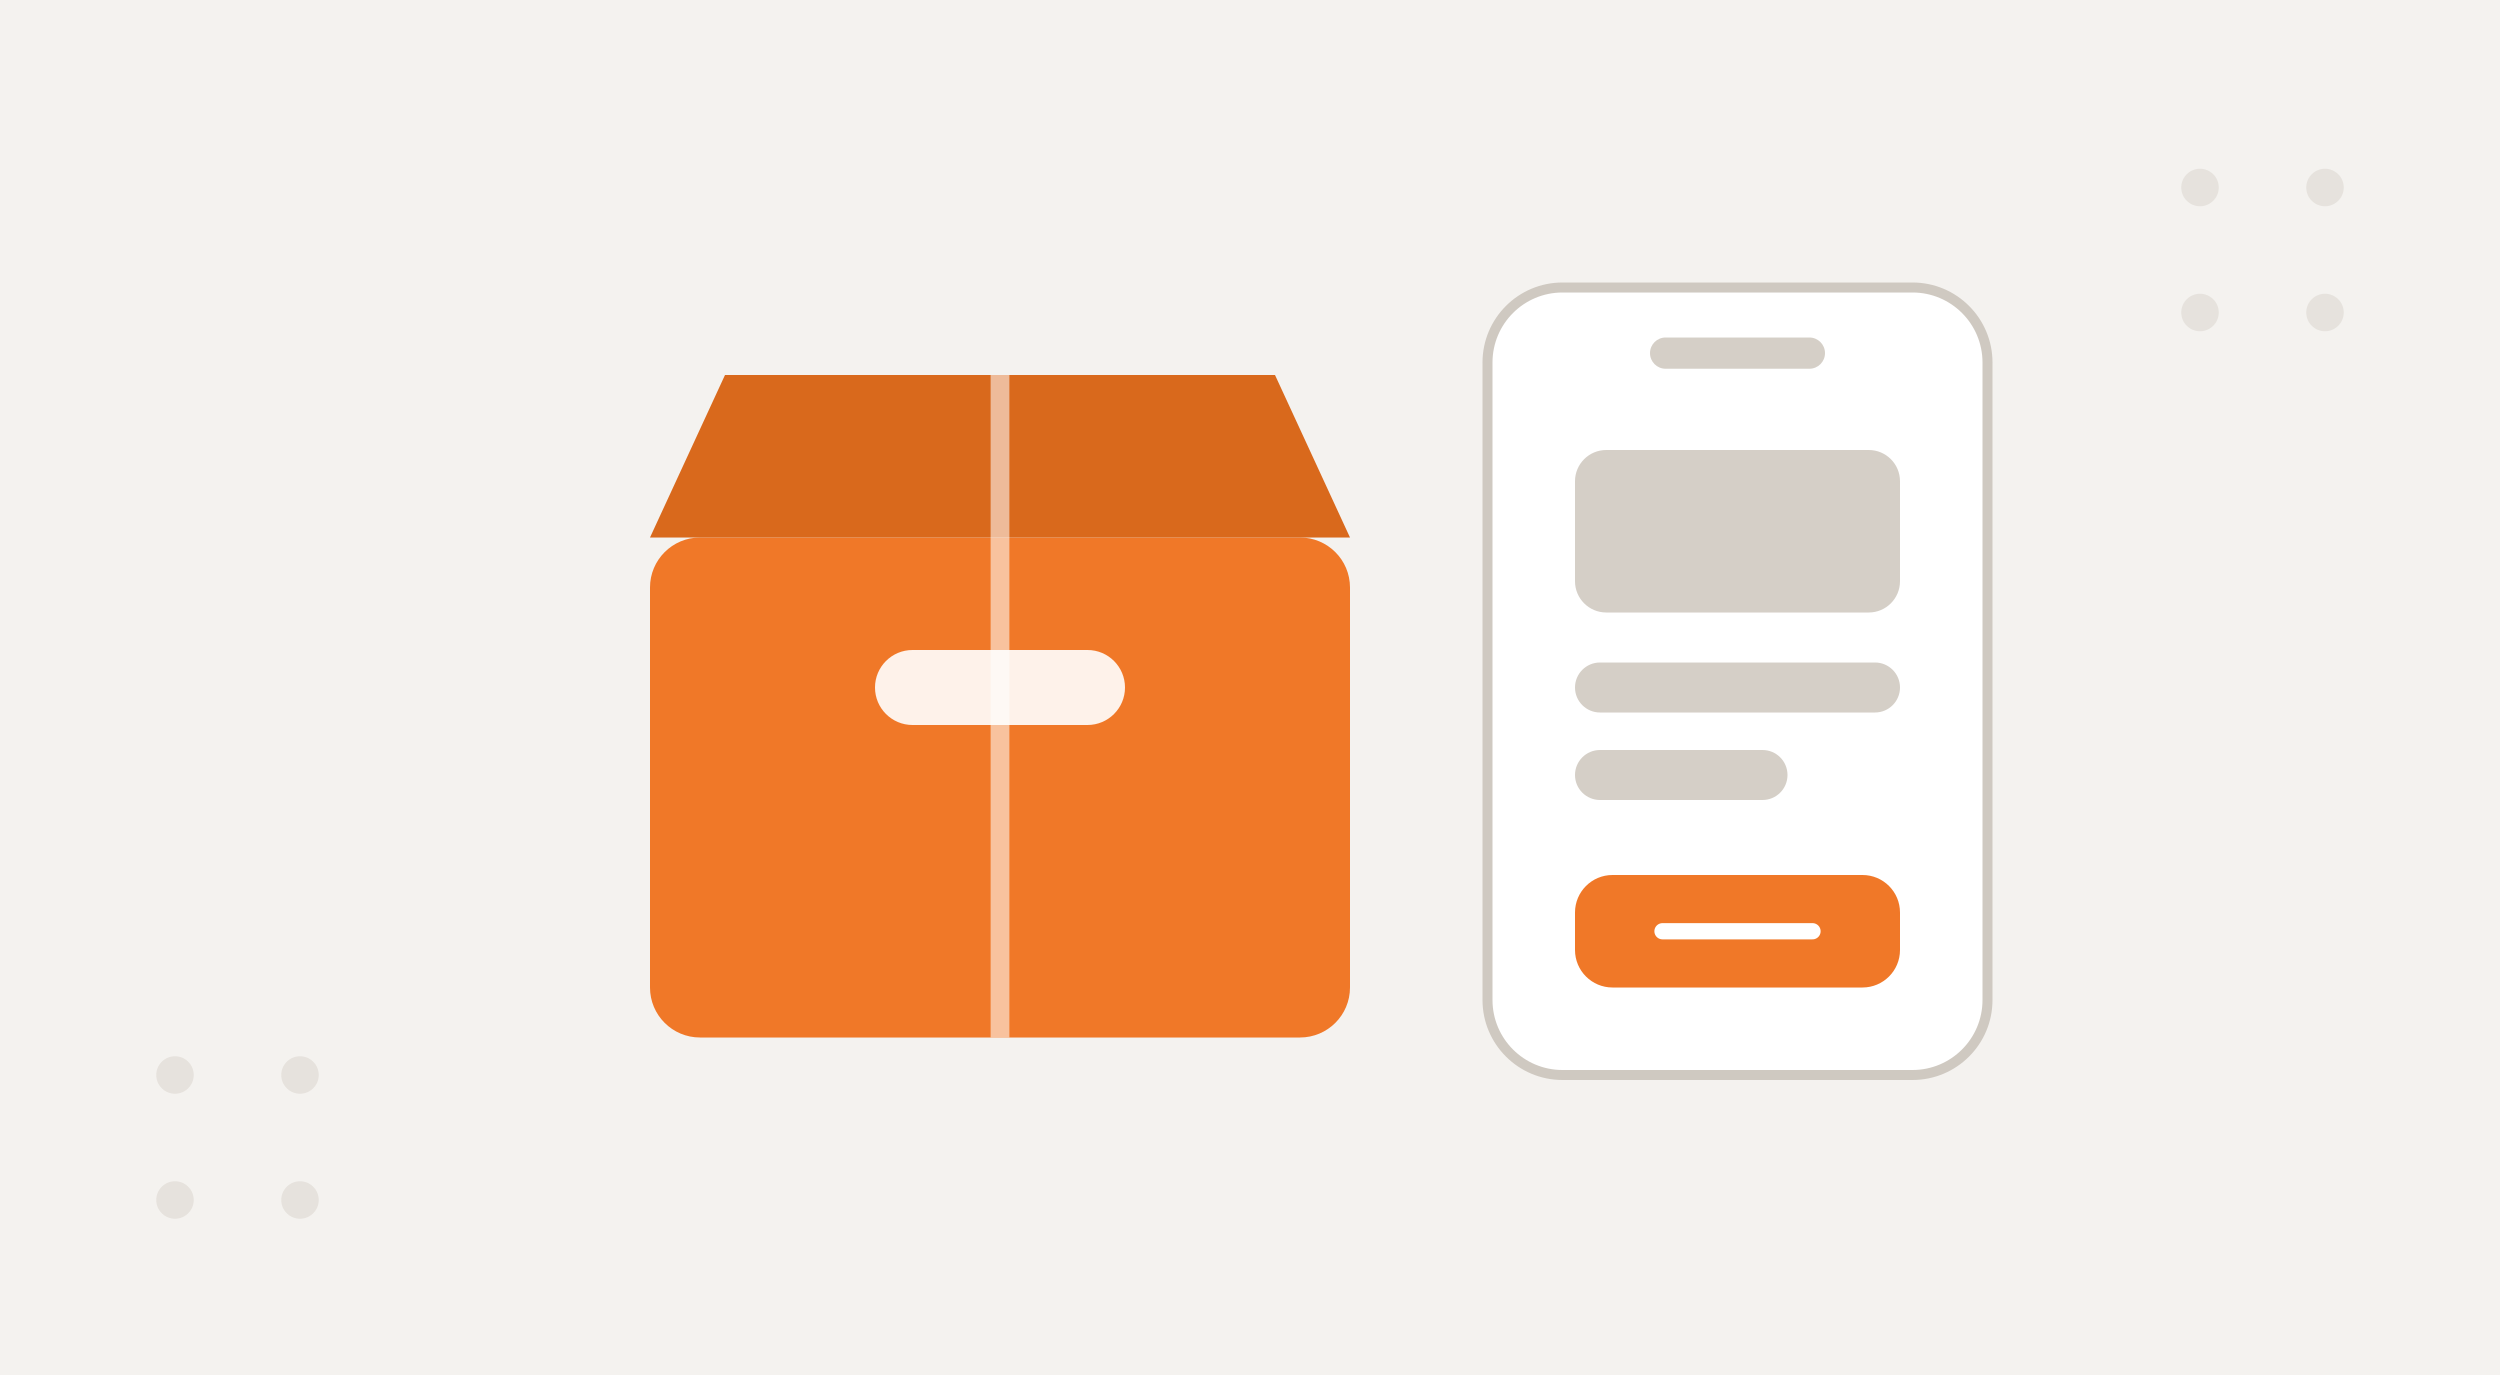
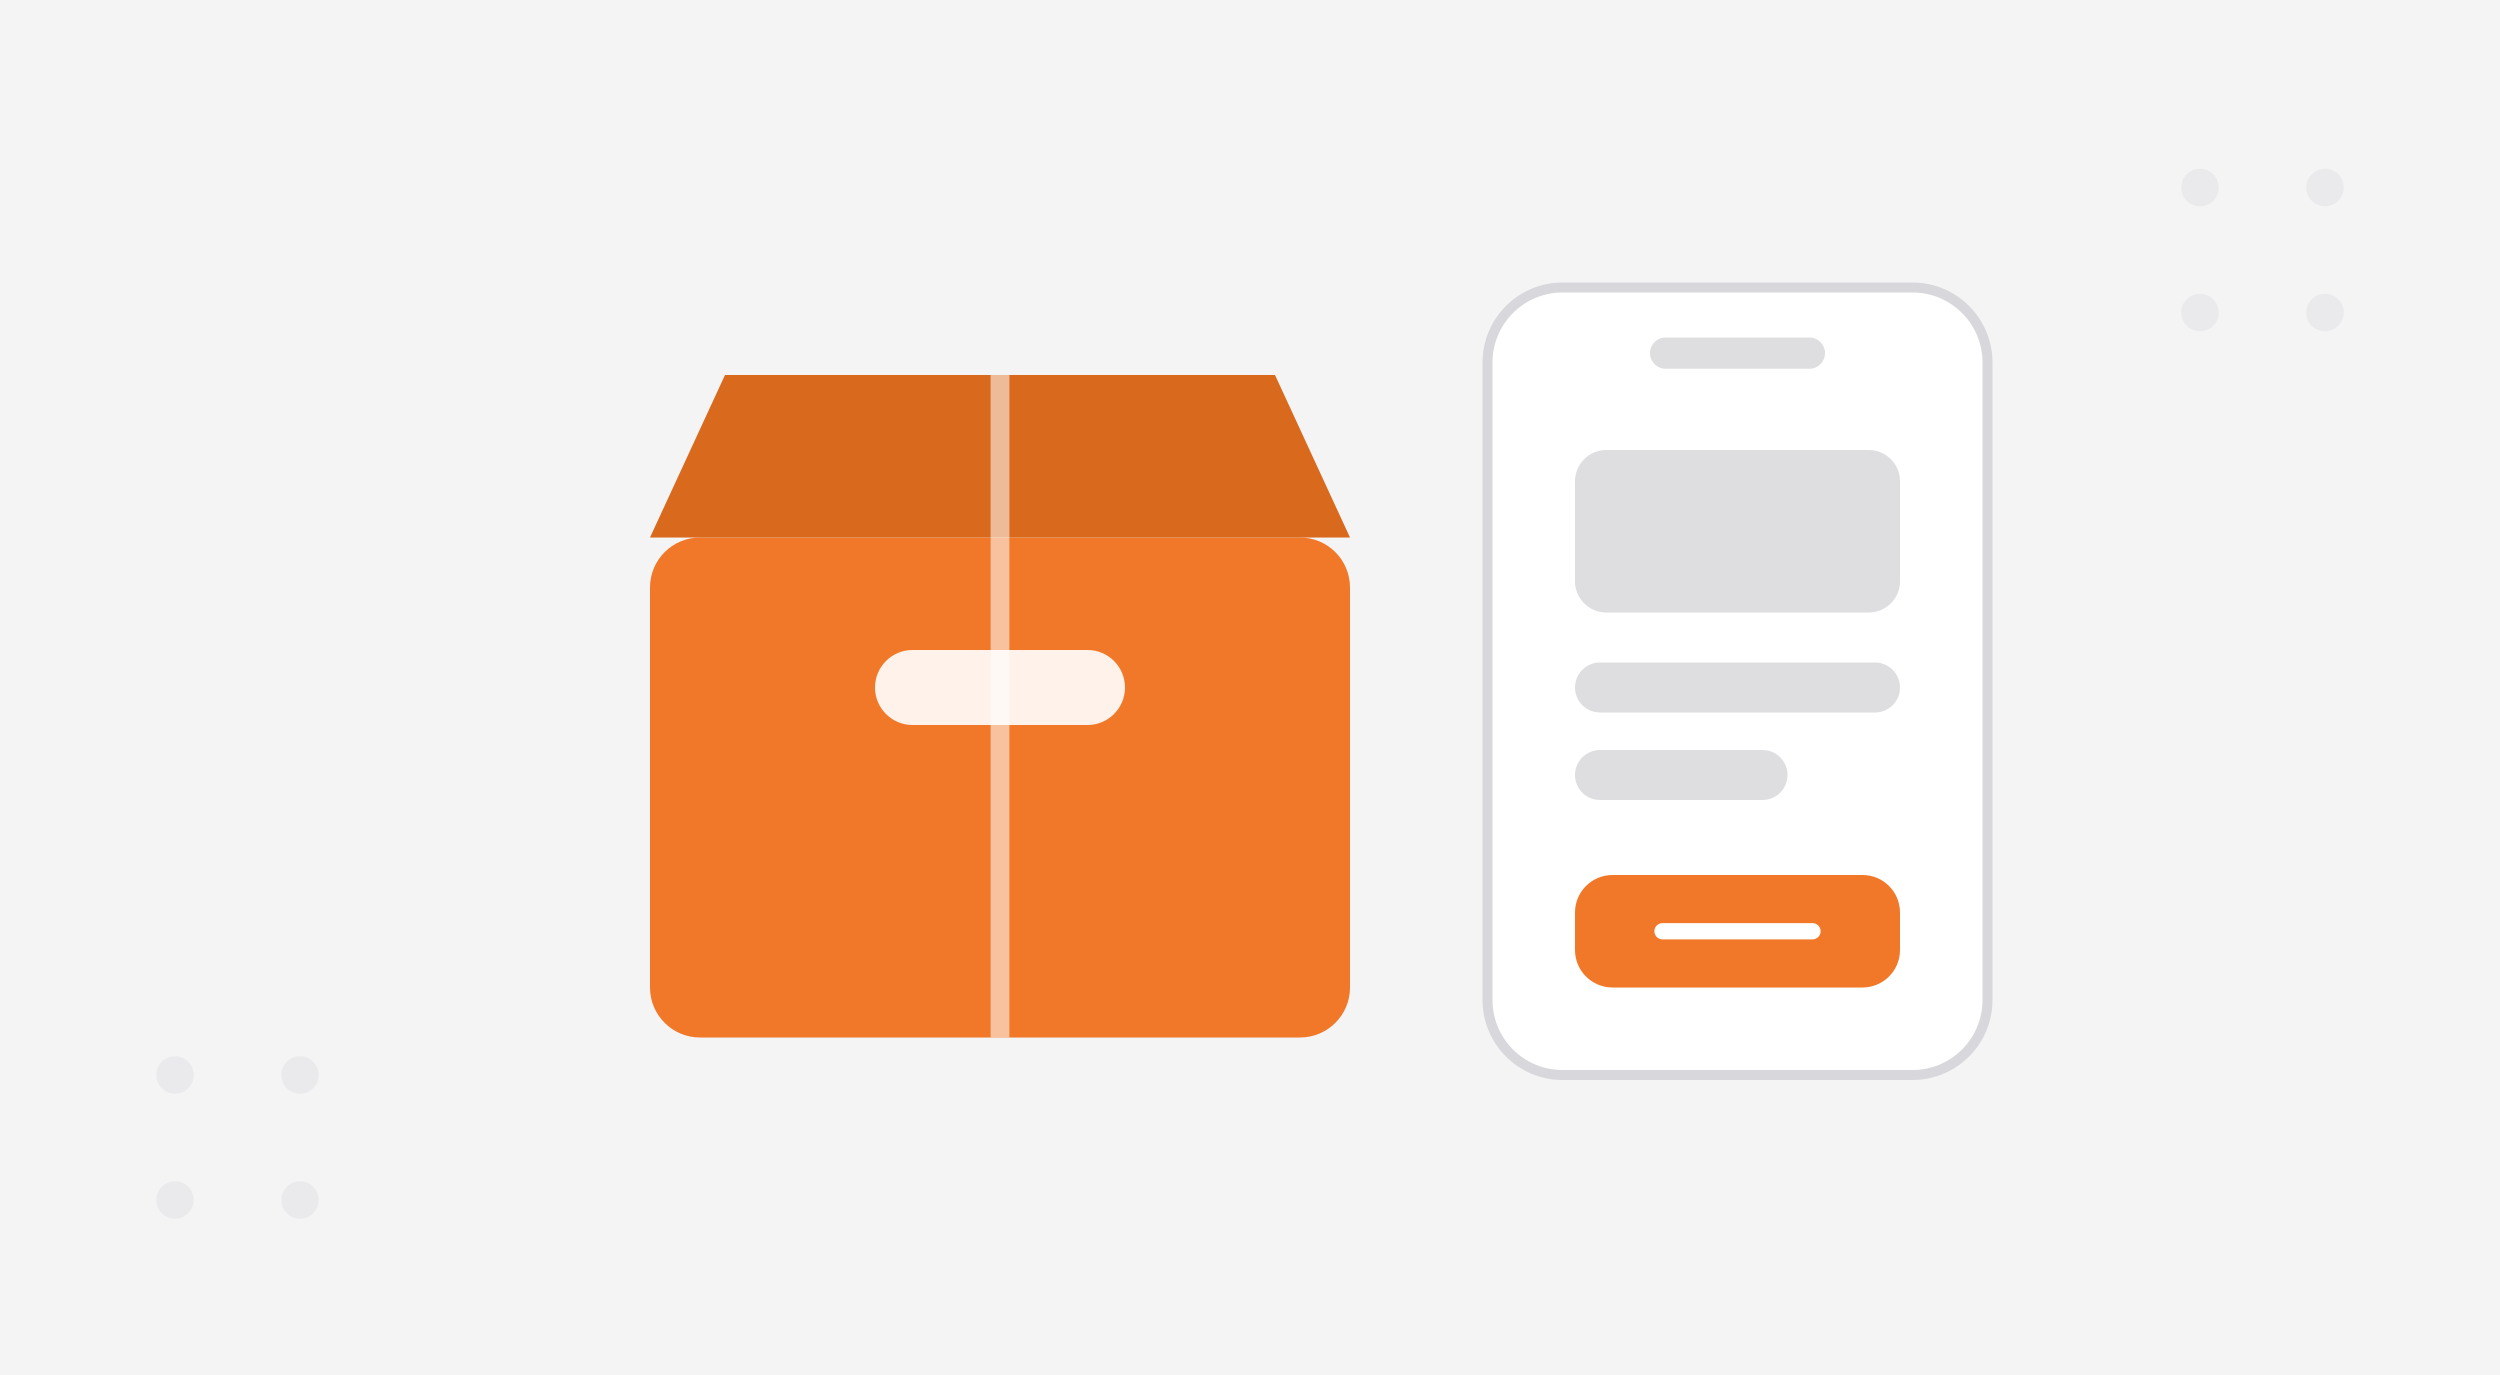
<svg xmlns="http://www.w3.org/2000/svg" viewBox="0 0 400 220" width="400" height="220" role="img" aria-label="Бухгалтерия для маркетплейсов">
-   <rect width="400" height="220" fill="#F4F2EF" />
-   <g opacity="0.45" fill="#D5CFC7">
+   <rect width="400" height="220" fill="#F4F4F5" />
+   <g opacity="0.45" fill="#DEDEE1">
    <circle cx="352" cy="30" r="3" />
    <circle cx="372" cy="30" r="3" />
    <circle cx="352" cy="50" r="3" />
    <circle cx="372" cy="50" r="3" />
    <circle cx="28" cy="172" r="3" />
    <circle cx="48" cy="172" r="3" />
    <circle cx="28" cy="192" r="3" />
    <circle cx="48" cy="192" r="3" />
  </g>
  <rect x="104" y="86" width="112" height="80" rx="8" fill="#F07828" />
  <path d="M104 86h112l-12-26h-88z" fill="#D9691C" />
  <path d="M160 60v106" stroke="#fff" stroke-width="3" opacity="0.55" />
  <rect x="140" y="104" width="40" height="12" rx="6" fill="#fff" opacity="0.9" />
-   <rect x="238" y="46" width="80" height="126" rx="12" fill="#fff" stroke="#CFC9C1" stroke-width="1.6" />
-   <rect x="264" y="54" width="28" height="5" rx="2.5" fill="#D5CFC7" />
-   <g fill="#D5CFC7">
+   <rect x="238" y="46" width="80" height="126" rx="12" fill="#fff" stroke="#D8D8DC" stroke-width="1.6" />
+   <rect x="264" y="54" width="28" height="5" rx="2.5" fill="#DEDEE1" />
+   <g fill="#DEDEE1">
    <rect x="252" y="72" width="52" height="26" rx="5" />
    <rect x="252" y="106" width="52" height="8" rx="4" />
    <rect x="252" y="120" width="34" height="8" rx="4" />
  </g>
  <rect x="252" y="140" width="52" height="18" rx="6" fill="#F07828" />
  <path d="M266 149h24" stroke="#fff" stroke-width="2.6" stroke-linecap="round" />
</svg>
